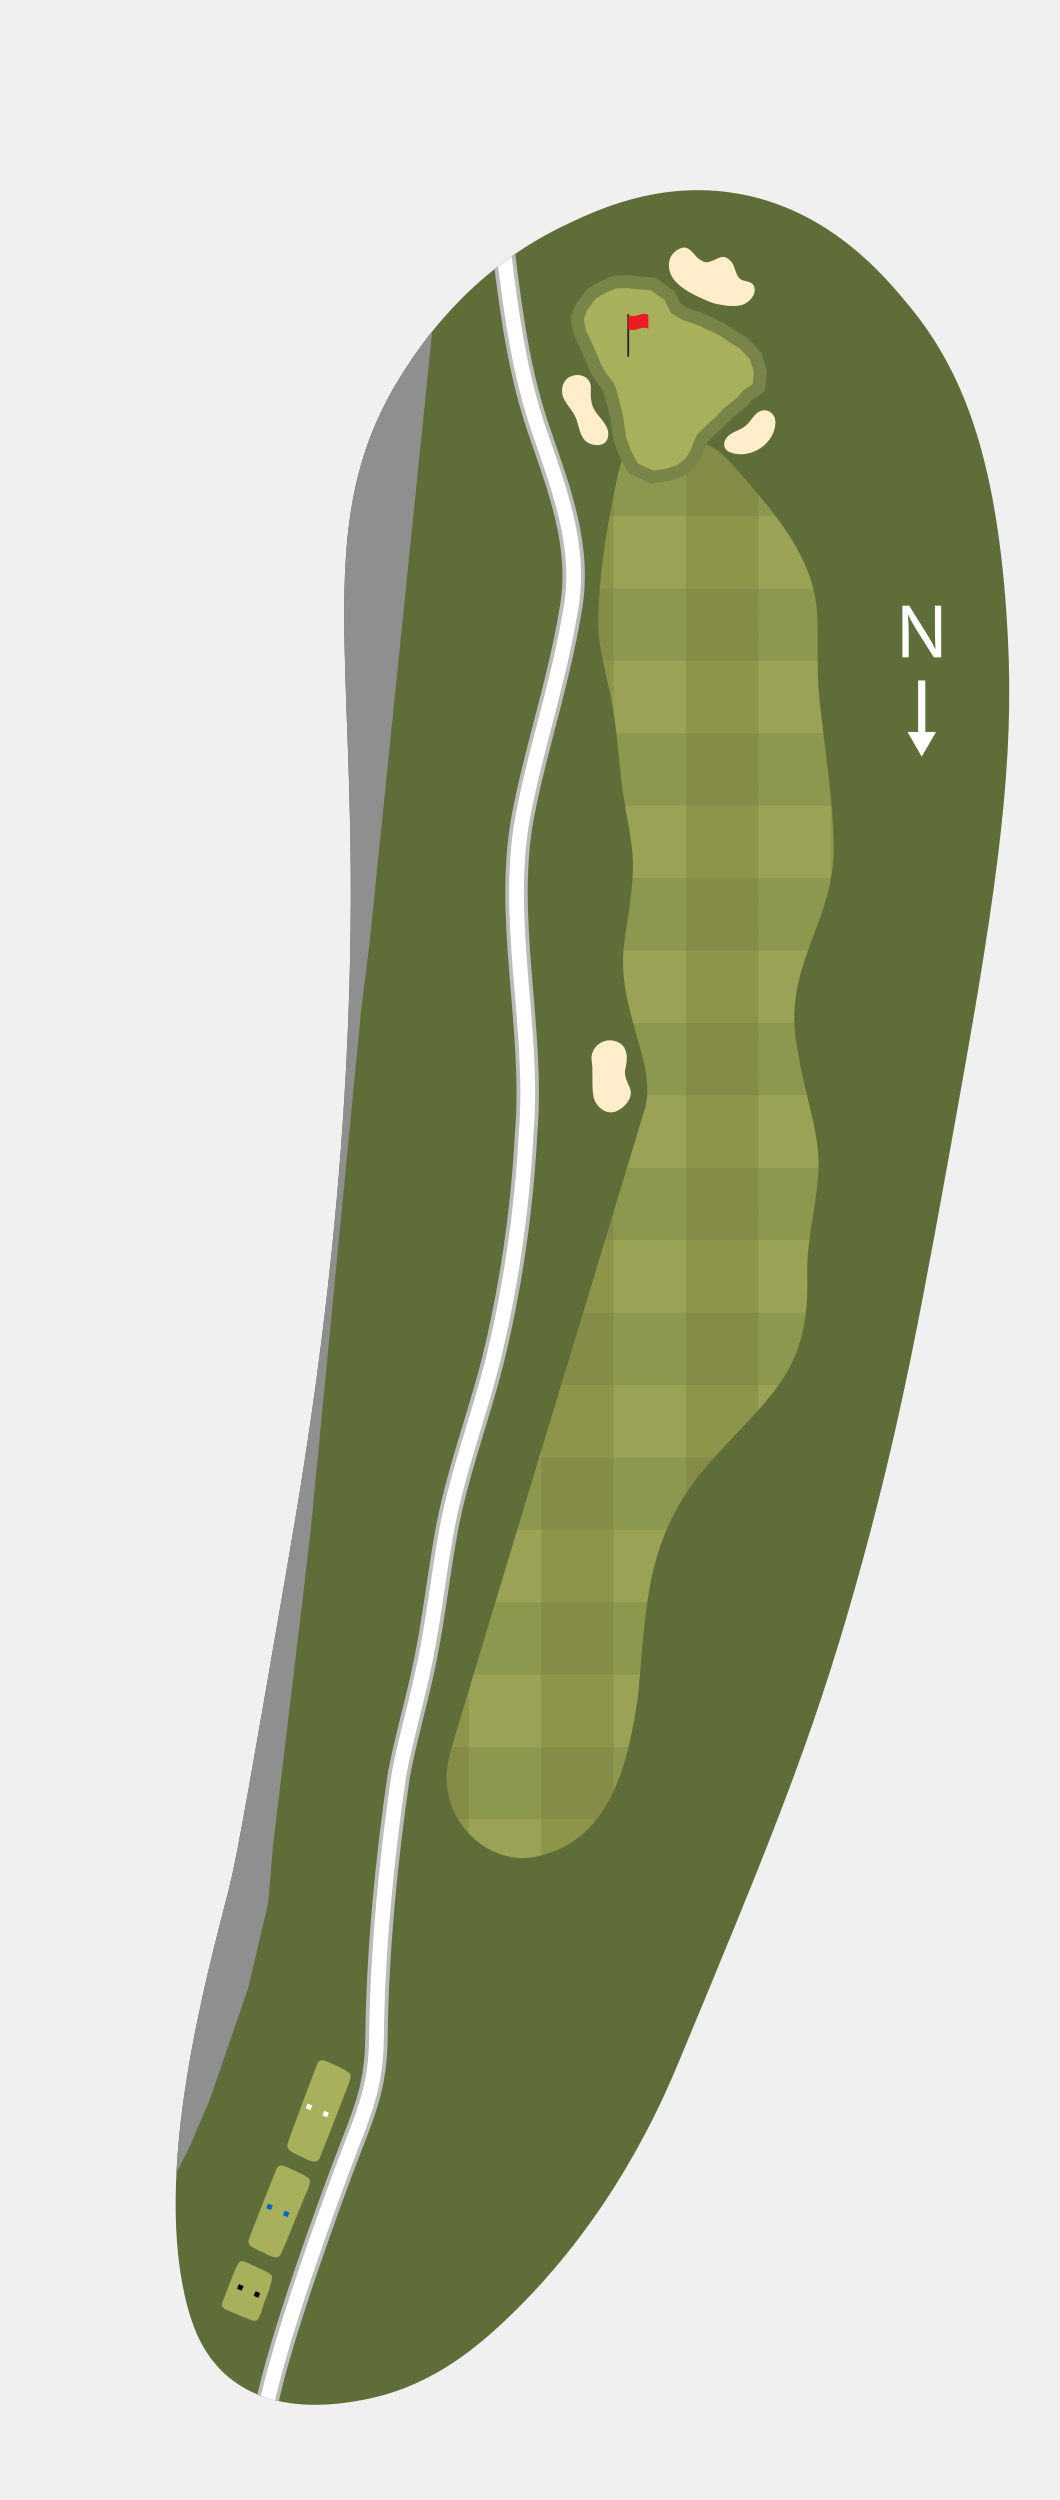
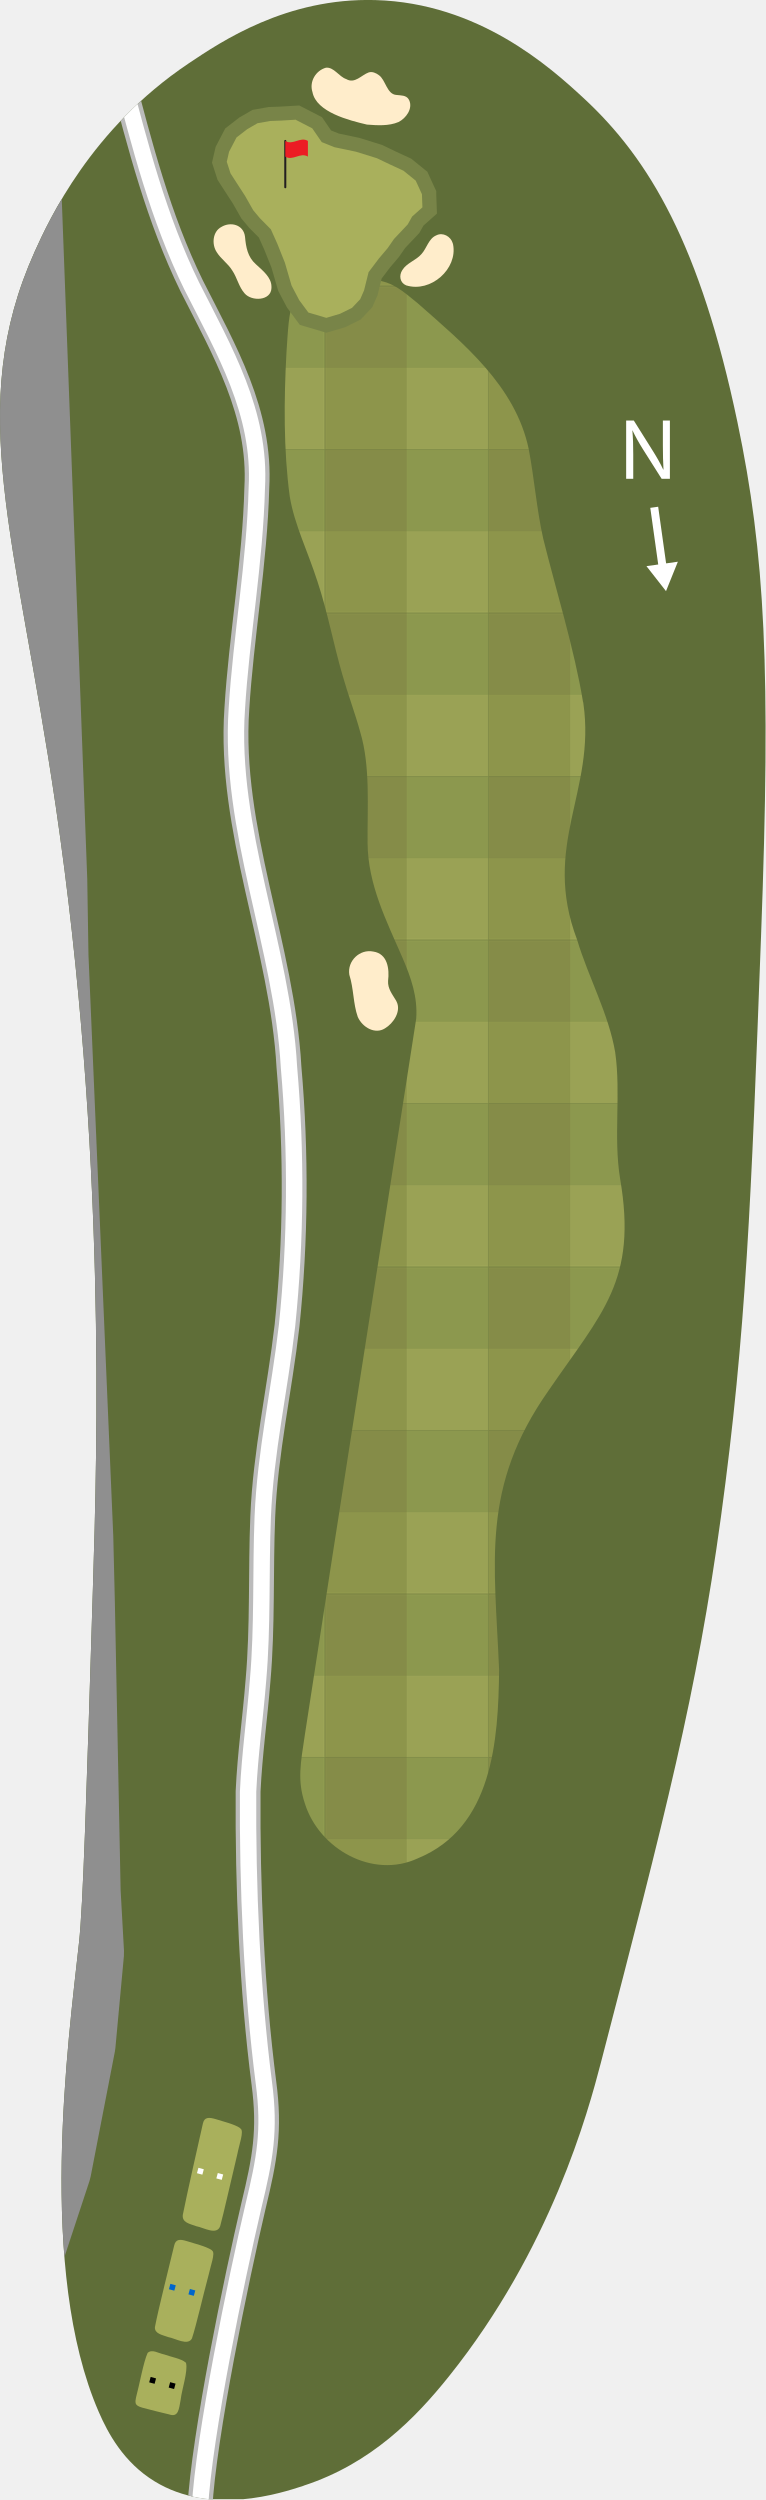
- <svg xmlns="http://www.w3.org/2000/svg" id="Layer_2" data-name="Layer 2" viewBox="0 0 175.59 414.28">
+ <svg xmlns="http://www.w3.org/2000/svg" id="Layer_2" data-name="Layer 2" viewBox="0 0 112.39 367">
  <defs>
    <style>
      .cls-1 {
        fill: #9aa255;
      }

      .cls-2 {
        fill: #788448;
      }

      .cls-3 {
-         stroke-miterlimit: 10;
-         stroke-width: 1.19px;
+         stroke: #8f8f8f;
+         stroke-linecap: square;
+         stroke-width: 10.42px;
      }

      .cls-3, .cls-4, .cls-5, .cls-6, .cls-7, .cls-8 {
        fill: none;
      }

-       .cls-3, .cls-6 {
-         stroke: #fff;
+       .cls-3, .cls-6, .cls-7 {
+         stroke-linejoin: round;
      }

      .cls-9 {
        fill: url(#New_Pattern);
      }

      .cls-9, .cls-10, .cls-11, .cls-12 {
        fill-rule: evenodd;
      }

      .cls-13 {
        fill: #fff;
      }

-       .cls-4 {
-         stroke: #bbb;
-         stroke-width: 3.71px;
+       .cls-14 {
+         fill: #8d954b;
      }

-       .cls-4, .cls-6, .cls-7 {
-         stroke-linejoin: round;
+       .cls-5 {
+         stroke-miterlimit: 10;
+         stroke-width: 1.17px;
      }

-       .cls-4, .cls-6, .cls-7, .cls-8 {
-         stroke-linecap: round;
+       .cls-5, .cls-7 {
+         stroke: #fff;
      }

      .cls-6 {
-         stroke-width: 2.44px;
+         stroke: #bbb;
+         stroke-width: 3.65px;
      }

-       .cls-14 {
-         fill: #8d954b;
+       .cls-6, .cls-7, .cls-8 {
+         stroke-linecap: round;
      }

      .cls-15 {
        fill: #8c984e;
      }

      .cls-10 {
        fill: #ffedcb;
      }

      .cls-7 {
-         stroke: #8f8f8f;
-         stroke-width: 10.59px;
+         stroke-width: 2.4px;
      }

      .cls-8 {
        stroke: #231f20;
        stroke-miterlimit: 2;
        stroke-width: .3px;
      }

      .cls-11 {
        fill: #a9b05c;
      }

      .cls-16 {
        fill: #ec1c24;
      }

      .cls-17 {
        fill: #06c;
      }

      .cls-12 {
        fill: #5f6e38;
      }

      .cls-18 {
        clip-path: url(#clippath);
      }

      .cls-19 {
        fill: #858c48;
      }
    </style>
    <clipPath id="clippath">
-       <path class="cls-5" d="M59.89,397.74c-3.61.64-14.29,2.53-21.91-3.73-4.21-3.46-5.91-8.11-6.82-11.42-6.16-22.22,3.15-55.27,6.82-69.76,1.38-5.44,4.06-21,9.42-52.12,3.49-20.25,11.05-64.18,10.72-116.22-.26-40.72-5.19-60.74,8.4-82.34,2.84-4.51,10.91-16.98,26.62-24.6,5.36-2.6,15.88-7.7,28.91-5.5,15.23,2.57,24.43,13.52,28.73,18.78,8.47,10.38,14.21,24.13,16.02,51.11,1.35,20.07-.17,37.23-7.18,76.43-6.92,38.7-10.39,58.05-17.96,84.88-7.2,25.53-14.49,43.08-29.07,78.17-2.89,6.96-11.2,26.45-28.94,43.17-5.84,5.51-13.32,11.3-23.76,13.14Z" />
+       <path class="cls-4" d="M44.57,364.91c-3.43,1.12-13.58,4.42-21.86-.64-4.57-2.79-6.87-7.1-8.21-10.19-9.05-20.81-4.5-54.29-2.9-68.92.6-5.49,1.08-21.02,2.04-52.09.63-20.21,1.98-64.06-5.46-114.73C2.35,78.69-5.2,59.85,5.09,36.95c2.15-4.78,8.3-18.04,22.57-27.62C32.53,6.06,42.07-.35,55.08.01c15.19.42,25.66,9.83,30.57,14.37,9.68,8.95,17.15,21.57,22.61,47.61,4.06,19.38,4.93,36.31,3.46,75.47-1.45,38.66-2.17,57.99-5.88,85.18-3.53,25.87-8.23,43.97-17.63,80.16-1.87,7.18-7.3,27.31-22.3,46.04-4.94,6.17-11.44,12.83-21.35,16.06Z" />
    </clipPath>
-     <pattern id="New_Pattern" data-name="New Pattern" x="0" y="0" width="24" height="24" patternTransform="translate(-642.32 1261.51)" patternUnits="userSpaceOnUse" viewBox="0 0 24 24">
+     <pattern id="New_Pattern" data-name="New Pattern" x="0" y="0" width="24" height="24" patternTransform="translate(-684.3 1230)" patternUnits="userSpaceOnUse" viewBox="0 0 24 24">
      <g>
-         <rect class="cls-5" width="24" height="24" />
+         <rect class="cls-4" width="24" height="24" />
        <rect class="cls-1" width="12" height="12" />
        <rect class="cls-14" x="12" width="12" height="12" />
        <rect class="cls-19" x="12" y="12" width="12" height="12" />
        <rect class="cls-15" y="12" width="12" height="12" />
      </g>
    </pattern>
  </defs>
  <g id="Hole_1" data-name="Hole 1">
    <g class="cls-18">
      <g>
        <g>
-           <path class="cls-12" d="M41.03,414.28c7.13-.28,21.24-4.48,27.37-8.13,17.04-10.16,42.37-42.43,52.54-59.47,11-18.44,29.64-80.6,29.64-80.6l22.73-118.07,2.28-66.1-10.76-48.21-26.65-28.12L110.82,0l-30.71,8.15-17.22,24.95-11.21,60.97-5.96,75.22-11.61,112.64-8.63,72.47s-13.68,21.64-14.45,29.91c-.56,6.02,5.01,18.6,8.8,22.54,3.4,3.53,19.36,7.21,19.36,7.21,0,0,1.36.26,1.82.24Z" />
-           <path class="cls-7" d="M70.68,12.11l-9.88,96.51-4.79,46.67-1.4,11.29-8.39,86.35-1.11,9.63-5.15,42.87-.77,9.13-3.16,13.41-6.18,17.97-3.09,7.25-4.32,8.64-1.59,2.69-5.82,9.82-9.72,12.51" />
+           <path class="cls-12" d="M22.85,366.88h33.01s33.63-42.1,41.2-60.09c8.2-19.47,17.85-82.61,17.85-82.61l2.42-117.87-9.04-64.32L98.54,2.09l-24.44-2.09h-33.98L14.43,6.7-2.43,9.13l-2.57,60.95L-.51,144.2l4.11,111.36,3.33,71.43s4.13,19.78,4.51,27.95c.27,5.95,2.16,5.51,6.39,8.82,3.8,2.98-.29,2.02-.29,2.02l5.32,1.11Z" />
+           <path class="cls-3" d="M3.61,22.77l2.26,60.25,1.73,46.14.18,11.19,3.64,85.3.23,9.54.85,42.48.5,9.01-1.25,13.5-3.56,18.36-2.21,6.7" />
        </g>
-         <path class="cls-9" d="M138.19,140.06c-.17-7.88-1.72-17.46-2.49-24.99-.37-4.44-.06-9.05-.29-13.53-.66-9.61-7.45-16.91-13.38-23.82-2-2.18-3.29-3.67-5.74-4.27-2.23-.54-4.49,1.03-6.85,1.07-2.28.21-4.56-1.1-5.68.43-.95,1.19-1.51,4.38-2.15,7.41-1.33,6.78-2.46,14.29-2.49,21.3.11,4.25,1.5,8.32,2.34,13.12.88,4.8,1.05,9.43,1.73,14.23.42,3.11,1.09,6.06,1.45,8.92.8,5.19-.52,11.17-1.21,16.48-.82,6.21,1.17,11.9,2.79,17.76.85,3.1,1.43,6.08.75,9.2-10.21,33.87-21.24,69.9-31.3,103.43-1.25,4.22-2.1,6.6-1.44,10.21,1.16,6.99,8.43,12.58,15.53,10.43,11.73-2.99,14.36-15.76,15.93-26.12,1.59-16.19,1.07-27.38,13.08-40.25,9.56-10.47,15.45-14.39,14.99-29.85-.14-6.31,1.91-12.48,1.89-18.76-.16-5.8-2.41-11.61-3.29-17.42-3.34-14.73,5.87-21.53,5.83-34.77v-.19Z" />
+         <path class="cls-9" d="M85.59,103.06c-1.24-7.65-4.07-16.78-5.85-24.01-.96-4.28-1.3-8.81-2.13-13.15-1.96-9.28-9.58-15.46-16.3-21.39-2.25-1.85-3.71-3.13-6.18-3.38-2.25-.22-4.23,1.62-6.53,1.98-2.19.52-4.59-.45-5.47,1.19-.77,1.29-.87,4.47-1.08,7.52-.37,6.79-.44,14.27.49,21.09.69,4.13,2.6,7.91,4.07,12.47,1.51,4.56,2.31,9.05,3.64,13.63.84,2.98,1.9,5.75,2.64,8.49,1.49,4.95,1.03,10.96,1.07,16.23.05,6.16,2.77,11.43,5.15,16.93,1.25,2.9,2.22,5.73,1.99,8.87-5.32,34.4-11.13,71.03-16.34,105.09-.64,4.28-1.14,6.72,0,10.15,2.09,6.65,9.94,11.11,16.56,8.04,11.02-4.52,11.83-17.32,11.95-27.63-.66-16-2.71-26.83,7.24-41.02,7.88-11.51,13.09-16.14,10.52-31.14-1-6.13.15-12.43-.72-18.54-.95-5.63-3.93-10.99-5.59-16.52-5.27-13.9,2.77-21.78.92-34.69l-.03-.19Z" />
        <g>
-           <polygon class="cls-11" points="104.94 77.65 103.63 75.26 102.73 72.76 102.22 69.19 101.5 66.29 100.91 64.24 99.64 62.53 98.72 61.06 97.76 58.66 96.05 55 95.67 52.78 96.37 50.95 97.97 48.7 100 47.54 101.86 46.78 104.04 46.7 105.77 46.87 108.23 47.07 110.92 48.98 112.01 51.17 113.43 51.98 116.42 53.06 119.55 54.54 121.36 55.74 123.37 57.03 125.24 59.04 126.01 61.62 125.73 64.27 123.75 65.59 122.96 66.63 120.59 68.52 119.5 69.71 117.93 71.11 116.32 72.72 115.32 75.21 114.44 76.66 112.74 78.01 110.59 78.71 108.08 79.08 104.94 77.65" />
-           <path class="cls-2" d="M104.01,47.76l1.66.17,2.19.18,2.24,1.59,1.11,2.23,1.77,1.02,3.07,1.11,2.97,1.4,1.75,1.16,1.91,1.23,1.61,1.73.64,2.13-.21,1.95-1.71,1.14-.82,1.08-2.32,1.86-1.12,1.21-1.53,1.37-1.8,1.8-1.05,2.61-.74,1.21-1.4,1.11-1.88.62-2.11.31-2.54-1.16-1.1-2.01-.84-2.32-.51-3.52-.72-2.95-.66-2.27-1.39-1.87-.82-1.31-.92-2.31-.95-2.03-.73-1.57-.31-1.79.55-1.44,1.39-1.95,1.76-1.01,1.63-.67,1.92-.07M104.07,45.63h-.15s-1.92.08-1.92.08h-.38s-.35.16-.35.16l-1.63.67-.13.05-.12.07-1.76,1.01-.4.23-.27.38-1.39,1.95-.16.22-.1.25-.55,1.44-.21.54.1.57.31,1.79.05.28.12.25.73,1.57.92,1.97.9,2.25.07.18.1.16.82,1.31.05.07.05.07,1.16,1.56.54,1.86.69,2.81.49,3.41.03.21.07.2.84,2.32.06.15.08.14,1.1,2.01.34.62.64.29,2.54,1.16.57.26.62-.09,2.11-.31.18-.03.17-.06,1.88-.62.36-.12.3-.24,1.4-1.11.29-.23.2-.32.74-1.21.09-.15.07-.16.89-2.21,1.45-1.45,1.49-1.33.08-.07.07-.08,1.01-1.09,2.2-1.76.21-.16.16-.21.6-.8,1.42-.94.83-.55.1-.99.21-1.95.04-.42-.12-.41-.64-2.13-.14-.47-.34-.36-1.61-1.73-.18-.19-.22-.14-1.91-1.23-1.72-1.14-.13-.09-.14-.07-2.97-1.4-.09-.04-.09-.03-2.9-1.05-1.06-.61-.83-1.66-.24-.48-.43-.31-2.24-1.59-.47-.34-.58-.05-2.19-.18-1.61-.17h-.15Z" />
+           <polygon class="cls-11" points="44.64 46.8 43.05 44.65 41.83 42.33 40.83 38.92 39.74 36.19 38.89 34.28 37.41 32.78 36.31 31.48 35.05 29.27 33.89 27.48 32.88 25.94 32.21 23.83 32.64 21.95 33.9 19.54 35.7 18.13 37.42 17.13 39.53 16.75 41.24 16.69 43.67 16.55 46.55 18.04 47.91 20.02 49.41 20.62 52.46 21.27 55.72 22.27 57.65 23.2 59.79 24.18 61.88 25.88 62.98 28.29 63.07 30.91 61.33 32.47 60.7 33.59 58.65 35.76 57.75 37.07 56.41 38.65 55.07 40.43 54.43 43 53.77 44.53 52.3 46.08 50.3 47.06 47.91 47.76 44.64 46.8" />
+           <path class="cls-2" d="M43.44,17.6l2.4,1.24,1.39,2.02,1.87.75,3.15.66,3.09.96,1.86.89,2.03.94,1.8,1.46.91,1.99.07,1.93-1.51,1.35-.65,1.16-2.01,2.13-.92,1.33-1.3,1.54-1.51,2-.67,2.69-.56,1.28-1.21,1.28-1.75.86-2.02.6-2.63-.78-1.34-1.81-1.13-2.15-.98-3.36-1.11-2.78-.95-2.12-1.61-1.63-.98-1.17-1.21-2.13-1.2-1.85-.92-1.43-.55-1.7.34-1.48,1.09-2.09,1.58-1.22,1.5-.87,1.86-.33,1.64-.06,2.16-.13M43.89,15.49l-.57.03-2.16.13-1.6.06h-.14s-.14.03-.14.03l-1.86.33-.36.06-.32.19-1.5.87-.12.07-.11.09-1.58,1.22-.36.28-.21.4-1.09,2.09-.12.24-.06.26-.34,1.48-.13.56.18.55.55,1.7.08.26.15.23.92,1.43,1.17,1.8,1.18,2.07.09.16.12.14.98,1.17.05.06.06.06,1.35,1.36.78,1.74,1.06,2.64.95,3.26.06.2.1.19,1.13,2.15.08.14.1.13,1.34,1.81.41.56.67.2,2.63.78.59.18.59-.17,2.02-.6.17-.05.16-.08,1.75-.86.34-.17.26-.27,1.21-1.28.25-.27.15-.34.56-1.28.07-.16.04-.17.56-2.27,1.22-1.61,1.27-1.5.06-.08.06-.08.83-1.2,1.9-2.01.18-.19.13-.23.48-.86,1.25-1.11.73-.65-.03-.98-.07-1.93v-.42s-.19-.38-.19-.38l-.91-1.99-.2-.44-.38-.31-1.8-1.46-.2-.16-.24-.11-2.03-.94-1.83-.88-.14-.07-.15-.05-3.09-.96-.09-.03-.1-.02-2.97-.63-1.12-.45-1.03-1.51-.3-.43-.46-.24-2.4-1.24-.51-.26h0Z" />
        </g>
-         <path class="cls-11" d="M57.92,343.58c-.7-.67-2.47-1.38-3.44-1.84-.89-.4-1.59-.57-1.95.37-.96,2.54-3.79,9.98-4.86,13.08-.33,1.14.83,1.48,1.76,1.98,1.05.35,2.83,1.83,3.52.48.72-1.64,2.68-6.85,4.04-10.31.43-1.28,1.5-3.24.99-3.67l-.07-.08Z" />
-         <path class="cls-10" d="M124.93,47.39c-.29-.66-1.08-.72-1.7-.89-1.43-.28-1.28-2.49-2.21-3.31-.37-.37-.89-.69-1.42-.6-1.13.23-2.31,1.44-3.46.52-1.04-.51-1.57-2.07-2.77-2.1-1.56.21-2.77,1.72-2.49,3.32.14,3.05,4.85,4.95,7.37,5.93,1.48.32,3.18.69,4.72.27,1.2-.4,2.42-1.7,2.02-2.99l-.06-.15Z" />
-         <path class="cls-11" d="M51.21,361.05c-.69-.68-2.56-1.4-3.52-1.87-.93-.43-1.6-.55-1.95.43-.95,2.47-3.63,8.96-4.53,11.64-.19.97.97,1.3,1.78,1.74,1,.32,2.7,1.74,3.47.68.95-1.93,2.47-5.96,3.81-9.13.41-1.14,1.44-3,1.01-3.4l-.06-.08Z" />
-         <path class="cls-10" d="M104.36,180.23c-.4-.96-.98-1.89-.75-3.04.47-1.75.49-4.02-1.58-4.63-1.94-.7-4.07.85-4.02,2.92.37,2.16-.05,4.34.37,6.4.48,1.69,2.22,2.97,3.76,2.26,1.39-.57,2.82-2.22,2.27-3.75l-.05-.16Z" />
-         <path class="cls-11" d="M45.01,377.07c-.53-.63-2.09-1.14-2.99-1.62-.85-.29-1.68-1.09-2.42-.57-.81,1.27-1.9,4.65-2.63,6.33-.11.31-.2.58-.17.86.04.33.34.54.9.79,1.13.48,2.6,1.08,3.78,1.54,1.34.69,1.56-.57,2.02-1.9.38-1.5,1.68-4.03,1.56-5.33l-.05-.1Z" />
-         <path class="cls-10" d="M100.78,72.24c.2-1.41-.99-2.59-1.84-3.66-1.05-1.22-1.1-2.73-1.03-4.26.05-1.84-1.81-2.59-3.3-1.95-1.36.49-1.82,2.33-1.21,3.62.48,1.1,1.43,1.92,1.91,3.03.57,1.16.62,2.57,1.36,3.64.86,1.36,3.77,1.67,4.08-.25l.03-.18Z" />
-         <path class="cls-10" d="M128.46,69.57c-.16-1.04-1.22-1.86-2.27-1.5-1.2.31-1.69,1.73-2.58,2.45-.93.81-2.37,1-3.16,1.97-.64.74-.62,1.83.25,2.33,3.48,1.65,7.99-1.37,7.78-5.08l-.03-.17Z" />
-         <path class="cls-4" d="M44.1,398.91c2.09-10.66,10.17-33.14,14.2-43.53,2.67-6.77,4.03-10.78,4.09-17.93.17-14.1,1.63-29.24,3.72-43.4,1.02-5.45,2.58-10.81,3.78-16.23,1.82-7.86,2.65-16.16,4.09-24.04,1.74-9.51,5.13-18.39,7.56-27.76,3.08-12.42,4.97-25.34,5.64-38.12,1.52-17.9-4-36.41-.26-54.03,2.1-10.41,5.71-21.27,7.53-32.21,2.19-10.99-1.96-20.99-5.43-31.19-3.51-10.72-4.73-21.83-6.03-32.92" />
-         <path class="cls-6" d="M44.1,398.91c2.09-10.66,10.17-33.14,14.2-43.53,2.67-6.77,4.03-10.78,4.09-17.93.17-14.1,1.63-29.24,3.72-43.4,1.02-5.45,2.58-10.81,3.78-16.23,1.82-7.86,2.65-16.16,4.09-24.04,1.74-9.51,5.13-18.39,7.56-27.76,3.08-12.42,4.97-25.34,5.64-38.12,1.52-17.9-4-36.41-.26-54.03,2.1-10.41,5.71-21.27,7.53-32.21,2.19-10.99-1.96-20.99-5.43-31.19-3.51-10.72-4.73-21.83-6.03-32.92" />
-         <path class="cls-13" d="M155.96,100.37v8.56h-1.21l-2.74-4.33c-.63-1-1.13-1.91-1.54-2.78h-.02c.1,1.16.13,2.2.13,3.53v3.58h-1.04v-8.56h1.12l2.72,4.34c.6.95,1.17,1.93,1.6,2.86h.04c-.06-1.09-.09-2.12-.09-3.54v-3.66h1.04Z" />
+         <path class="cls-11" d="M35.24,312.4c-.77-.56-2.6-1-3.6-1.32-.92-.26-1.63-.34-1.85.63-.59,2.61-2.32,10.24-2.95,13.41-.16,1.16,1.01,1.33,1.98,1.69,1.07.19,3.01,1.39,3.5-.01.48-1.7,1.67-7.05,2.53-10.61.24-1.31,1.02-3.37.46-3.71l-.08-.07Z" />
+         <path class="cls-10" d="M59.99,14.57c-.37-.61-1.15-.55-1.78-.63-1.44-.08-1.59-2.25-2.61-2.92-.41-.31-.96-.55-1.47-.39-1.07.38-2.05,1.72-3.3.98-1.08-.36-1.81-1.8-2.99-1.67-1.49.42-2.47,2.05-1.97,3.58.56,2.95,5.41,4.16,8,4.77,1.48.11,3.2.24,4.64-.38,1.11-.56,2.12-1.98,1.56-3.19l-.08-.14Z" />
+         <path class="cls-11" d="M31.09,330.33c-.76-.56-2.68-1.01-3.69-1.34-.97-.3-1.63-.31-1.84.69-.59,2.54-2.31,9.23-2.82,11.96-.05.97,1.12,1.13,1.97,1.45,1.02.17,2.87,1.33,3.47.19.66-2.01,1.59-6.15,2.47-9.42.24-1.17.99-3.12.51-3.45l-.07-.07Z" />
+         <path class="cls-10" d="M58.12,146.85c-.52-.88-1.22-1.71-1.15-2.86.22-1.77-.08-3.99-2.17-4.3-1.98-.41-3.85,1.38-3.52,3.4.66,2.06.55,4.24,1.24,6.19.7,1.58,2.57,2.59,3.98,1.69,1.27-.74,2.45-2.55,1.7-3.97l-.08-.15Z" />
+         <path class="cls-11" d="M27.23,346.8c-.6-.54-2.19-.82-3.13-1.17-.87-.17-1.78-.83-2.43-.22-.62,1.35-1.22,4.79-1.7,6.53-.06.31-.12.59-.05.86.09.32.41.48.99.65,1.17.31,2.68.7,3.9.98,1.4.49,1.45-.77,1.71-2.13.16-1.51,1.09-4.16.79-5.41l-.06-.09Z" />
+         <path class="cls-10" d="M39.85,42.09c0-1.4-1.32-2.39-2.3-3.31-1.19-1.05-1.45-2.51-1.58-4.01-.2-1.8-2.12-2.28-3.48-1.45-1.26.66-1.45,2.52-.68,3.69.62,1.01,1.66,1.67,2.28,2.69.72,1.05.96,2.41,1.82,3.37,1.03,1.21,3.9,1.11,3.94-.8v-.17Z" />
+         <path class="cls-10" d="M66.46,35.7c-.29-.99-1.45-1.65-2.41-1.15-1.13.46-1.41,1.92-2.18,2.75-.79.92-2.17,1.3-2.81,2.35-.53.81-.35,1.86.56,2.24,3.62,1.13,7.6-2.43,6.89-6.02l-.05-.16Z" />
+         <path class="cls-6" d="M29.34,368.2c.58-10.68,5.37-33.69,7.87-44.37,1.68-6.96,2.45-11.06,1.53-18.04-1.77-13.76-2.41-28.72-2.32-42.8.25-5.45,1.03-10.89,1.46-16.33.7-7.91.37-16.11.69-23.99.39-9.5,2.48-18.62,3.57-28.09,1.3-12.53,1.38-25.38.28-37.92-.97-17.66-8.88-34.93-7.65-52.62.63-10.43,2.65-21.51,2.93-32.42.63-11.01-4.78-20.19-9.56-29.65-4.88-9.97-7.6-20.62-10.39-31.26" />
+         <path class="cls-7" d="M29.34,368.2c.58-10.68,5.37-33.69,7.87-44.37,1.68-6.96,2.45-11.06,1.53-18.04-1.77-13.76-2.41-28.72-2.32-42.8.25-5.45,1.03-10.89,1.46-16.33.7-7.91.37-16.11.69-23.99.39-9.5,2.48-18.62,3.57-28.09,1.3-12.53,1.38-25.38.28-37.92-.97-17.66-8.88-34.93-7.65-52.62.63-10.43,2.65-21.51,2.93-32.42.63-11.01-4.78-20.19-9.56-29.65-4.88-9.97-7.6-20.62-10.39-31.26" />
        <g>
-           <line class="cls-3" x1="152.74" y1="112.76" x2="152.74" y2="121.98" />
-           <polygon class="cls-13" points="150.38 121.29 152.74 125.39 155.11 121.29 150.38 121.29" />
+           <line class="cls-5" x1="96.04" y1="74.47" x2="97.3" y2="83.46" />
+           <polygon class="cls-13" points="94.9 83.11 97.77 86.78 99.51 82.46 94.9 83.11" />
        </g>
        <g>
-           <rect x="39.38" y="378.63" width=".83" height=".83" transform="translate(151.42 14.63) rotate(23.02)" />
-           <rect x="42.14" y="379.81" width=".83" height=".83" transform="translate(152.1 13.64) rotate(23.02)" />
+           <rect x="22.01" y="349.03" width=".82" height=".82" transform="translate(91.37 6.14) rotate(15.03)" />
+           <rect x="24.87" y="349.8" width=".82" height=".82" transform="translate(91.67 5.42) rotate(15.03)" />
        </g>
        <g>
-           <rect class="cls-17" x="44.23" y="365.28" width=".83" height=".83" transform="translate(146.58 11.67) rotate(23.02)" />
-           <rect class="cls-17" x="46.99" y="366.45" width=".83" height=".83" transform="translate(147.26 10.68) rotate(23.02)" />
+           <rect class="cls-17" x="24.91" y="335.36" width=".82" height=".82" transform="translate(87.92 4.92) rotate(15.03)" />
+           <rect class="cls-17" x="27.77" y="336.12" width=".82" height=".82" transform="translate(88.22 4.2) rotate(15.03)" />
        </g>
        <g>
-           <rect class="cls-13" x="50.77" y="348.72" width=".83" height=".83" transform="translate(140.63 7.79) rotate(23.02)" />
-           <rect class="cls-13" x="53.53" y="349.9" width=".83" height=".83" transform="translate(141.31 6.81) rotate(23.02)" />
+           <rect class="cls-13" x="29.02" y="318.33" width=".82" height=".82" transform="translate(83.65 3.27) rotate(15.03)" />
+           <rect class="cls-13" x="31.87" y="319.09" width=".82" height=".82" transform="translate(83.94 2.56) rotate(15.03)" />
        </g>
      </g>
    </g>
    <g>
-       <line class="cls-8" x1="104.11" y1="59" x2="104.11" y2="52.2" />
-       <path class="cls-16" d="M107.44,54.5c-1.11-.69-2.22.69-3.32,0v-2.3c1.11.69,2.22-.69,3.32,0,0,.77,0,1.53,0,2.3Z" />
+       <line class="cls-8" x1="41.88" y1="27.49" x2="41.88" y2="20.69" />
+       <path class="cls-16" d="M45.2,22.99c-1.11-.69-2.22.69-3.32,0v-2.3c1.11.69,2.22-.69,3.32,0,0,.77,0,1.53,0,2.3Z" />
    </g>
+     <path class="cls-13" d="M98.34,61.73v8.56h-1.21l-2.74-4.33c-.63-1-1.13-1.91-1.54-2.78h-.02c.1,1.16.13,2.2.13,3.53v3.58h-1.04v-8.56h1.12l2.72,4.34c.6.95,1.17,1.93,1.6,2.86h.04c-.06-1.09-.09-2.12-.09-3.54v-3.66h1.04Z" />
  </g>
</svg>
